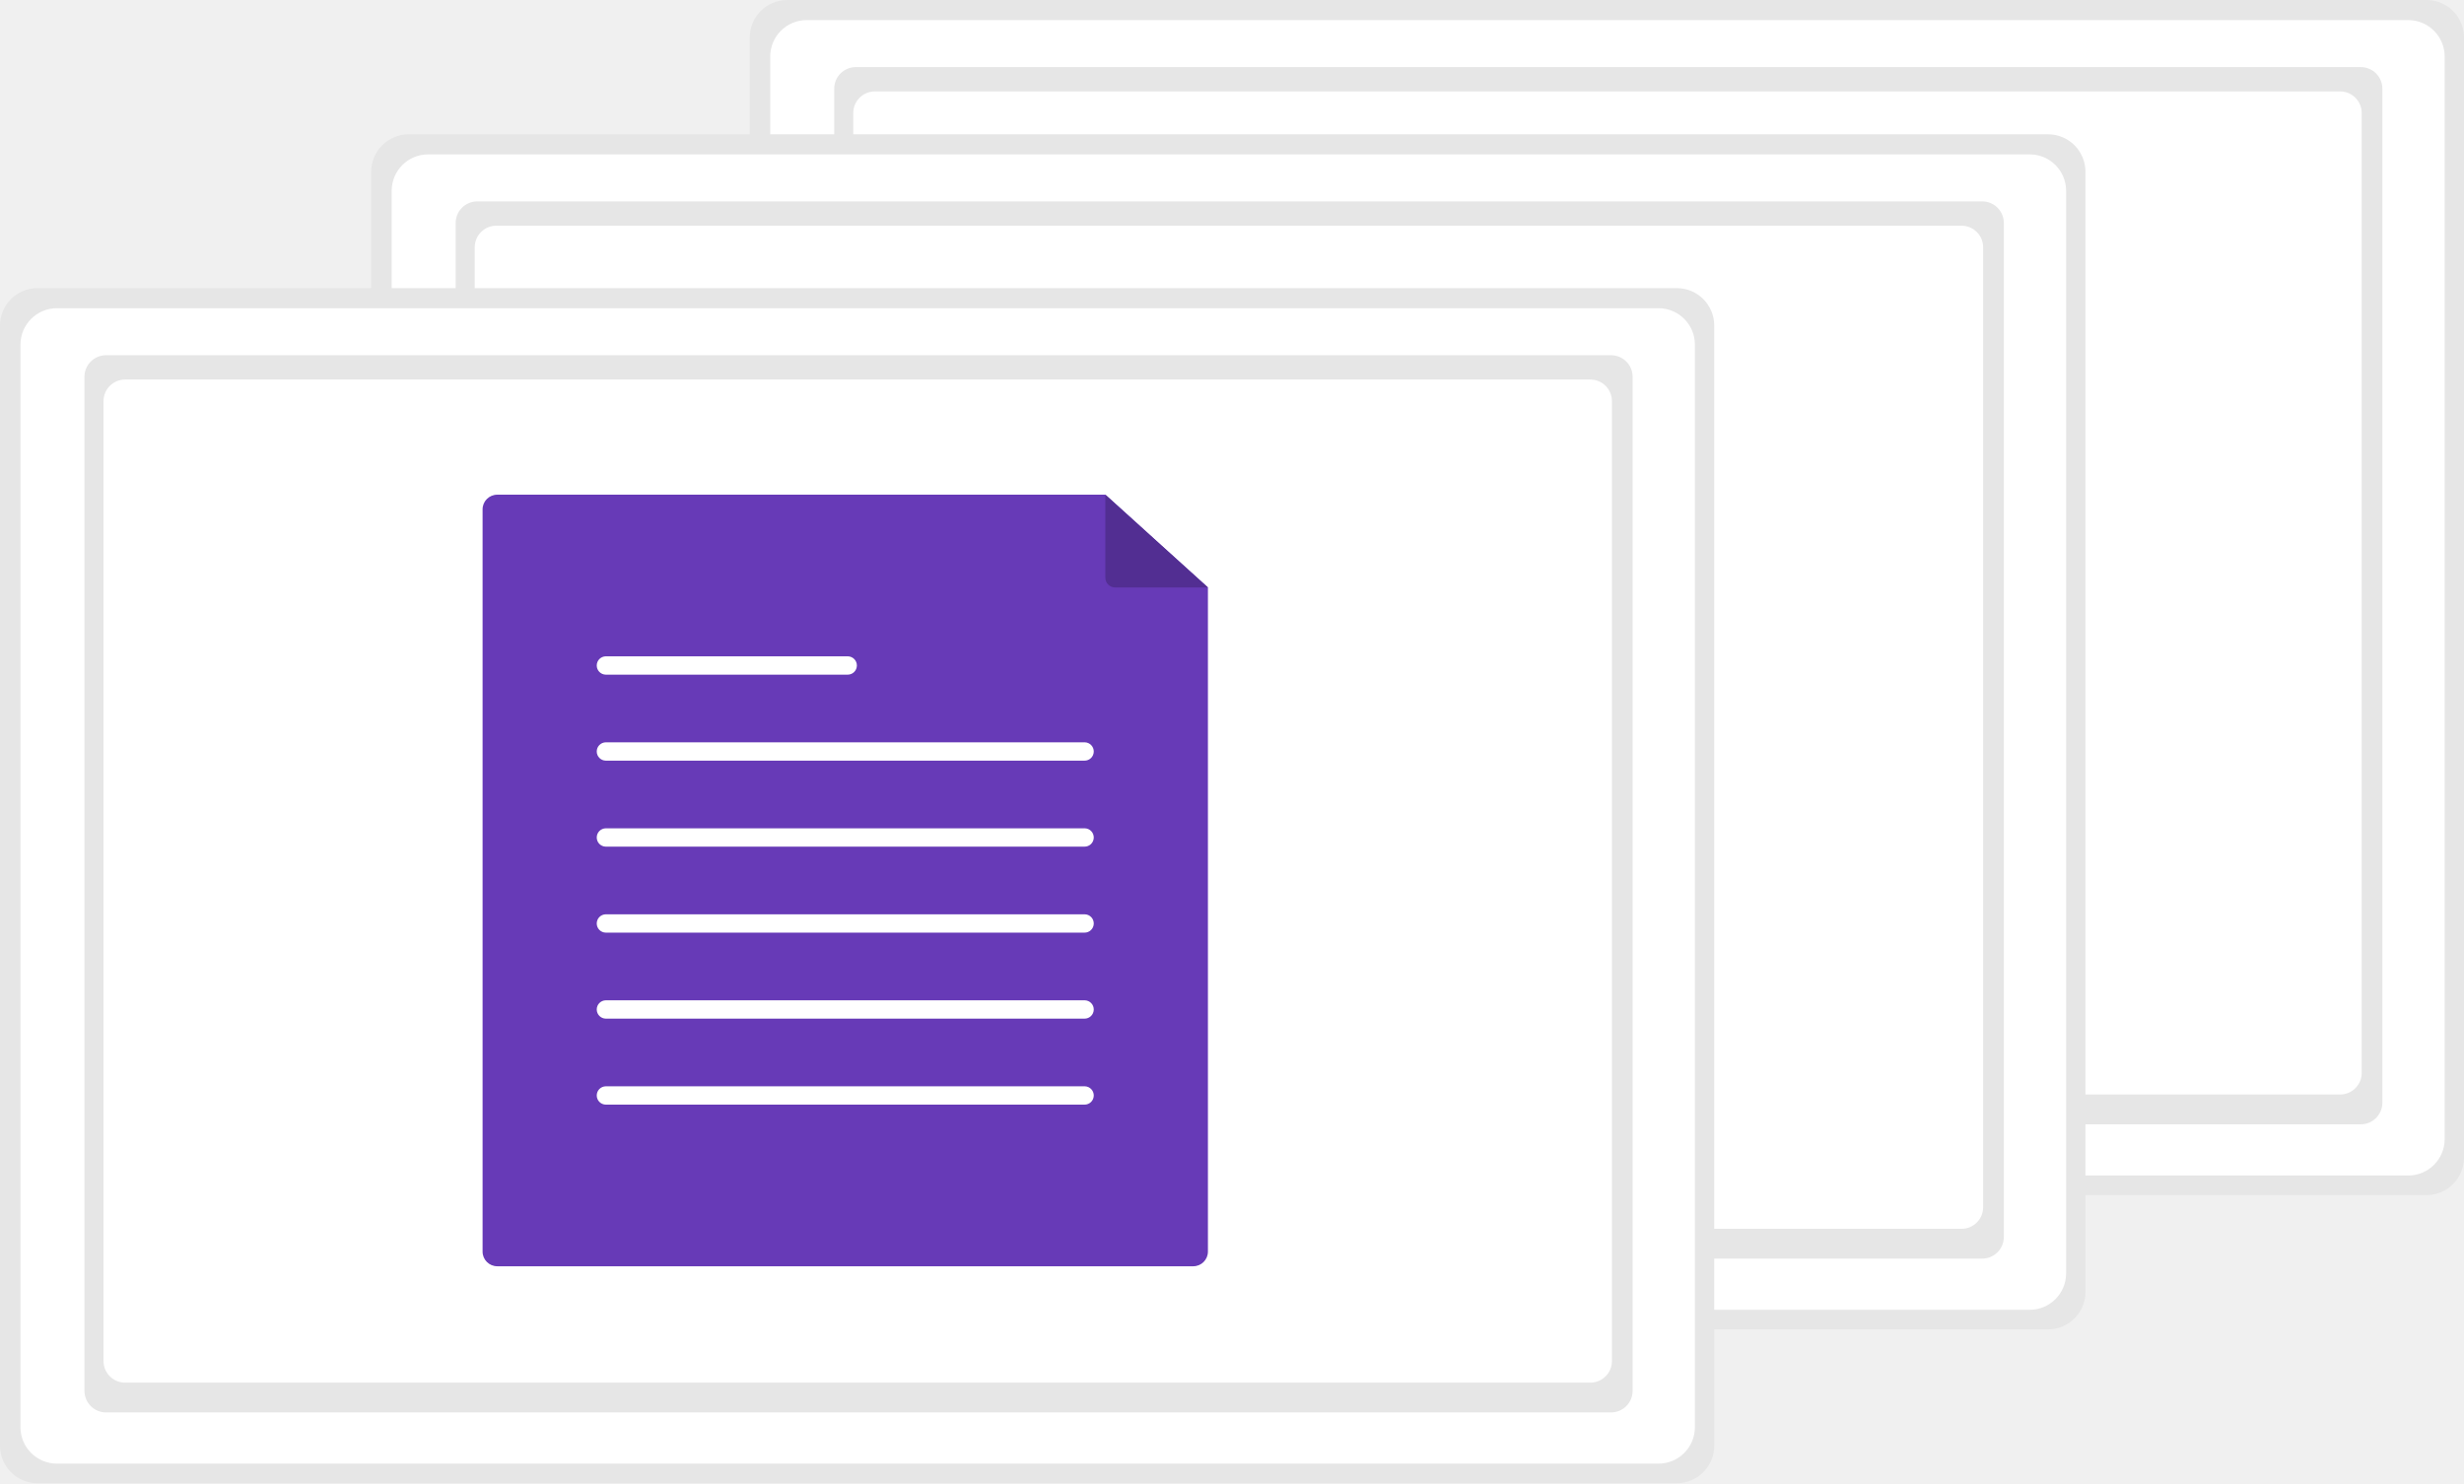
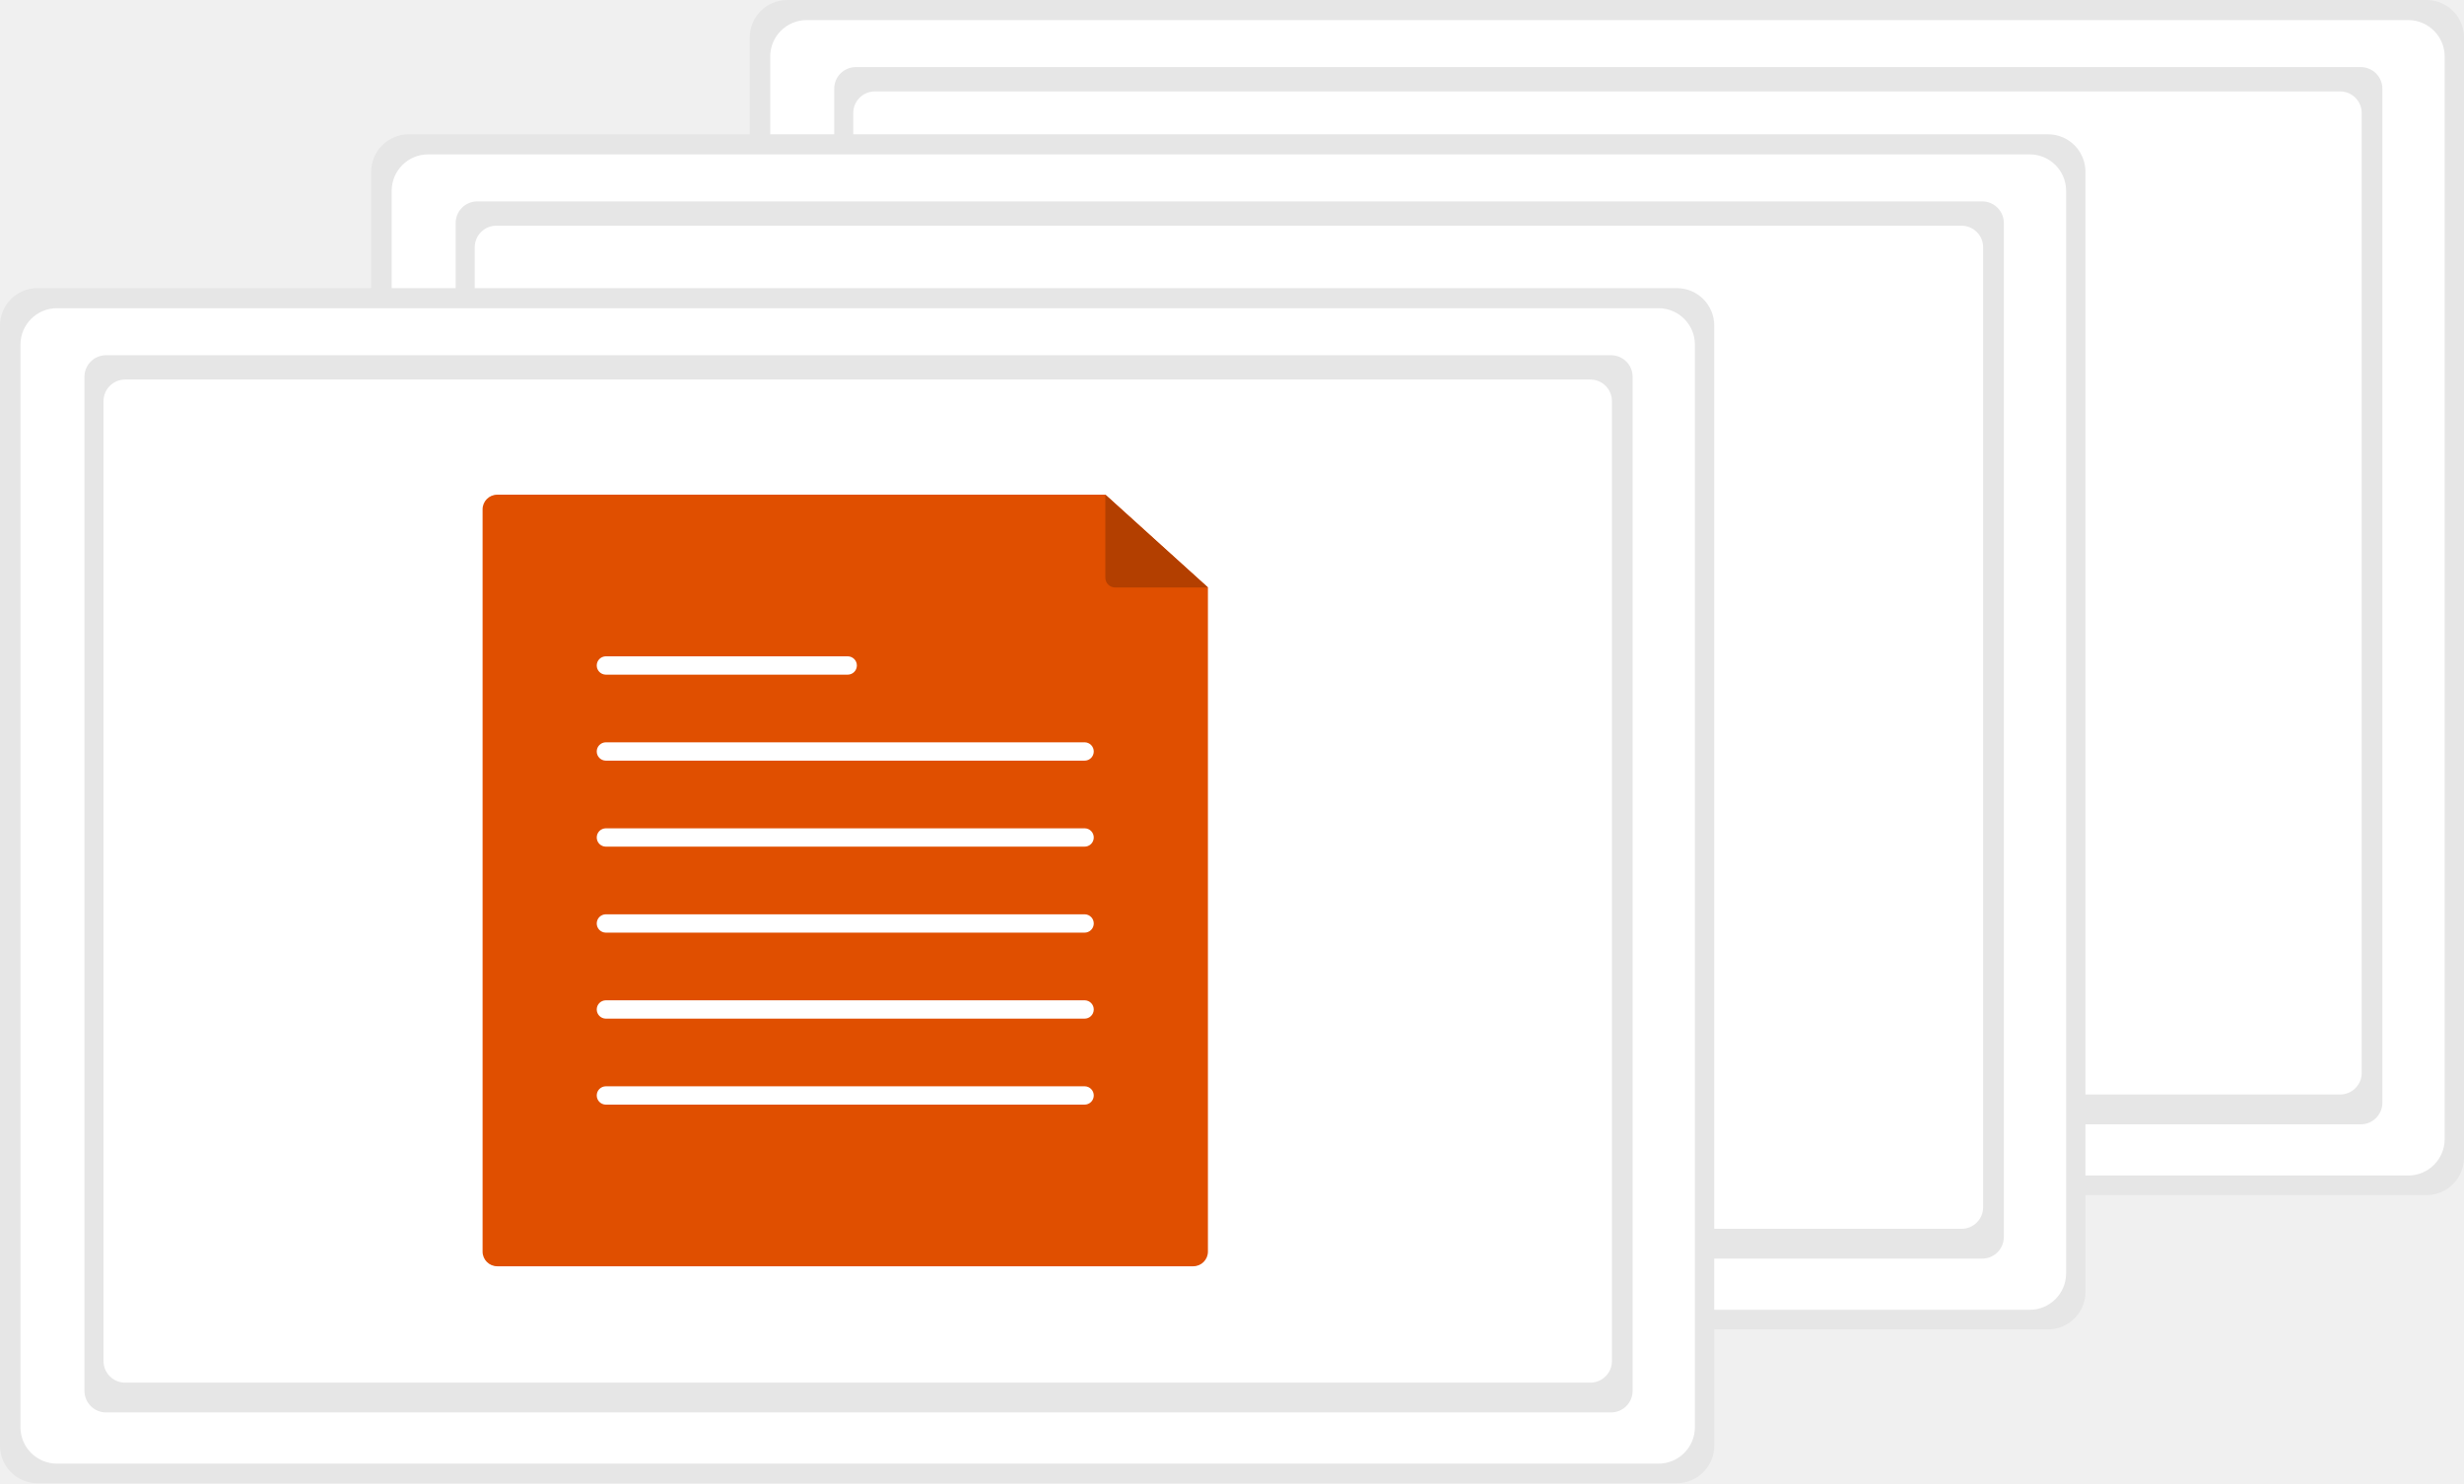
<svg xmlns="http://www.w3.org/2000/svg" data-name="Layer 1" width="1008.92" height="607.45" viewBox="0 0 1008.92 607.45">
  <path d="M1104.46,620.305a15.34,15.34,0,0,1-15.26,15.42H417.8a15.34,15.34,0,0,1-15.26-15.42V161.695a15.34,15.34,0,0,1,15.26-15.42H1089.2a15.34,15.34,0,0,1,15.26,15.42h0V620.305Z" transform="translate(-95.53981 -146.275)" fill="#e6e6e6" />
  <path d="M1096.54,612.795a14.91,14.91,0,0,1-14.91,14.91H425.83a14.91,14.91,0,0,1-14.91-14.91V169.415a14.91,14.91,0,0,1,14.91-14.91h655.83a14.91,14.91,0,0,1,14.88,14.91Z" transform="translate(-95.53981 -146.275)" fill="#fff" />
  <path id="a90d98f2-fe2a-41dc-85de-0aa221261a3e-1388" data-name="b9c54412-061c-4155-b289-fb4c23e4a64e" d="M445.97,173.755h616.22a8.85,8.85,0,0,1,8.85,8.85v415.28a8.85,8.85,0,0,1-8.85,8.85H445.97a8.85,8.85,0,0,1-8.85-8.85h0V182.605a8.85,8.85,0,0,1,8.85-8.85Z" transform="translate(-95.53981 -146.275)" fill="#e6e6e6" />
  <path d="M453.77,183.715h599.95a8.85,8.85,0,0,1,8.85,8.85v393.12a8.85,8.85,0,0,1-8.85,8.85H453.77a8.85,8.85,0,0,1-8.85-8.85h0V192.565a8.85,8.85,0,0,1,8.85-8.85Z" transform="translate(-95.53981 -146.275)" fill="#fff" />
  <path d="M949.46,675.305a15.34,15.34,0,0,1-15.26,15.42H262.8a15.34,15.34,0,0,1-15.26-15.42h0V216.695a15.34,15.34,0,0,1,15.26-15.42H934.2a15.34,15.34,0,0,1,15.26,15.42h0V675.305Z" transform="translate(-95.53981 -146.275)" fill="#e6e6e6" />
  <path d="M941.54,667.795a14.91,14.91,0,0,1-14.91,14.91H270.83a14.91,14.91,0,0,1-14.91-14.91V224.415a14.91,14.91,0,0,1,14.91-14.91H926.66a14.91,14.91,0,0,1,14.88,14.91Z" transform="translate(-95.53981 -146.275)" fill="#fff" />
  <path id="b54624cf-b287-45f0-8f58-93aafc1fcbba-1389" data-name="a7242049-80b4-49e1-bd08-67354734c824" d="M290.97,228.755H907.19a8.85,8.85,0,0,1,8.85,8.85v415.28a8.85,8.85,0,0,1-8.85,8.85H290.97a8.85,8.85,0,0,1-8.85-8.85h0V237.605a8.85,8.85,0,0,1,8.85-8.85h0Z" transform="translate(-95.53981 -146.275)" fill="#e6e6e6" />
  <path d="M298.77,238.715H898.72a8.85,8.85,0,0,1,8.85,8.85v393.12a8.85,8.85,0,0,1-8.85,8.85H298.77a8.85,8.85,0,0,1-8.85-8.85h0V247.565a8.85,8.85,0,0,1,8.85-8.85Z" transform="translate(-95.53981 -146.275)" fill="#fff" />
  <path d="M797.46,738.305a15.34,15.34,0,0,1-15.26,15.42H110.8a15.34,15.34,0,0,1-15.26-15.42V279.695a15.34,15.34,0,0,1,15.26-15.42H782.2a15.34,15.34,0,0,1,15.26,15.42h0V738.305Z" transform="translate(-95.53981 -146.275)" fill="#e6e6e6" />
  <path d="M789.54,730.795a14.91,14.91,0,0,1-14.91,14.91H118.83a14.91,14.91,0,0,1-14.91-14.91V287.415a14.91,14.91,0,0,1,14.91-14.91H774.66a14.91,14.91,0,0,1,14.88,14.91Z" transform="translate(-95.53981 -146.275)" fill="#fff" />
  <path id="a665a07e-790f-4a9c-be99-8c13ca89238c-1390" data-name="b7a050eb-0cb2-44a8-b642-35d340850eff" d="M138.97,291.755H755.19a8.85,8.85,0,0,1,8.85,8.85v415.28a8.85,8.85,0,0,1-8.85,8.85H138.97a8.85,8.85,0,0,1-8.85-8.85V300.605a8.85,8.85,0,0,1,8.85-8.85h0Z" transform="translate(-95.53981 -146.275)" fill="#e6e6e6" />
  <path d="M146.77,301.715H746.72a8.85,8.85,0,0,1,8.85,8.85v393.12a8.85,8.85,0,0,1-8.85,8.85H146.77a8.85,8.85,0,0,1-8.85-8.85V310.565A8.85,8.85,0,0,1,146.77,301.715Z" transform="translate(-95.53981 -146.275)" fill="#fff" />
-   <path d="M590.142,386.874v272a6.005,6.005,0,0,1-6,6h-285a6.005,6.005,0,0,1-6-6v-304a6.005,6.005,0,0,1,6-6h249Z" transform="translate(-95.53981 -146.275)" fill="#673ab7" />
+   <path d="M590.142,386.874v272a6.005,6.005,0,0,1-6,6h-285a6.005,6.005,0,0,1-6-6v-304a6.005,6.005,0,0,1,6-6h249Z" transform="translate(-95.53981 -146.275)" fill="#E04F00" />
  <path id="b3cdc3b1-5d0a-4cee-b54c-a38ee088c012-1391" data-name="Path 40" d="M343.578,415.072a3.755,3.755,0,0,0,0,7.509h99.005a3.755,3.755,0,1,0,.123-7.509q-.062-.001-.123,0Z" transform="translate(-95.53981 -146.275)" fill="#fff" />
  <path id="b79c0997-055d-434d-8704-cfc1ccad2281-1392" data-name="Path 40" d="M343.578,450.291a3.755,3.755,0,0,0,0,7.509H539.582a3.755,3.755,0,0,0,.123-7.509q-.062-.001-.123,0Z" transform="translate(-95.53981 -146.275)" fill="#fff" />
  <path id="ed7d1f14-d1d4-40af-b9ad-7b5b5ece23df-1393" data-name="Path 40" d="M343.578,485.51a3.755,3.755,0,0,0,0,7.509H539.582a3.755,3.755,0,1,0,.123-7.509q-.062-.001-.123,0Z" transform="translate(-95.53981 -146.275)" fill="#fff" />
  <path id="ba3b747a-a6b2-4f39-a169-6ef4c21cd2ce-1394" data-name="Path 40" d="M343.578,520.729a3.755,3.755,0,0,0,0,7.509H539.582a3.755,3.755,0,1,0,.123-7.509q-.062-.001-.123,0Z" transform="translate(-95.53981 -146.275)" fill="#fff" />
  <path id="b6e4b743-2497-479e-800a-91c8b21b3df9-1395" data-name="Path 40" d="M343.578,555.948a3.755,3.755,0,0,0,0,7.509H539.582a3.755,3.755,0,1,0,.123-7.509q-.062-.001-.123,0Z" transform="translate(-95.53981 -146.275)" fill="#fff" />
  <path id="f91f499d-e7c9-446d-84c9-bf78465468f6-1396" data-name="Path 40" d="M343.578,591.167a3.755,3.755,0,0,0,0,7.509H539.582a3.755,3.755,0,1,0,.123-7.509q-.062-.001-.123,0Z" transform="translate(-95.53981 -146.275)" fill="#fff" />
-   <path d="M590.142,386.874h-38a4,4,0,0,1-4-4v-34h0Z" transform="translate(-95.53981 -146.275)" fill="#673ab7" />
+   <path d="M590.142,386.874h-38a4,4,0,0,1-4-4v-34h0Z" transform="translate(-95.53981 -146.275)" fill="#E04F00" />
  <path d="M590.142,386.874h-38a4,4,0,0,1-4-4v-34h0Z" transform="translate(-95.53981 -146.275)" opacity="0.2" />
</svg>
